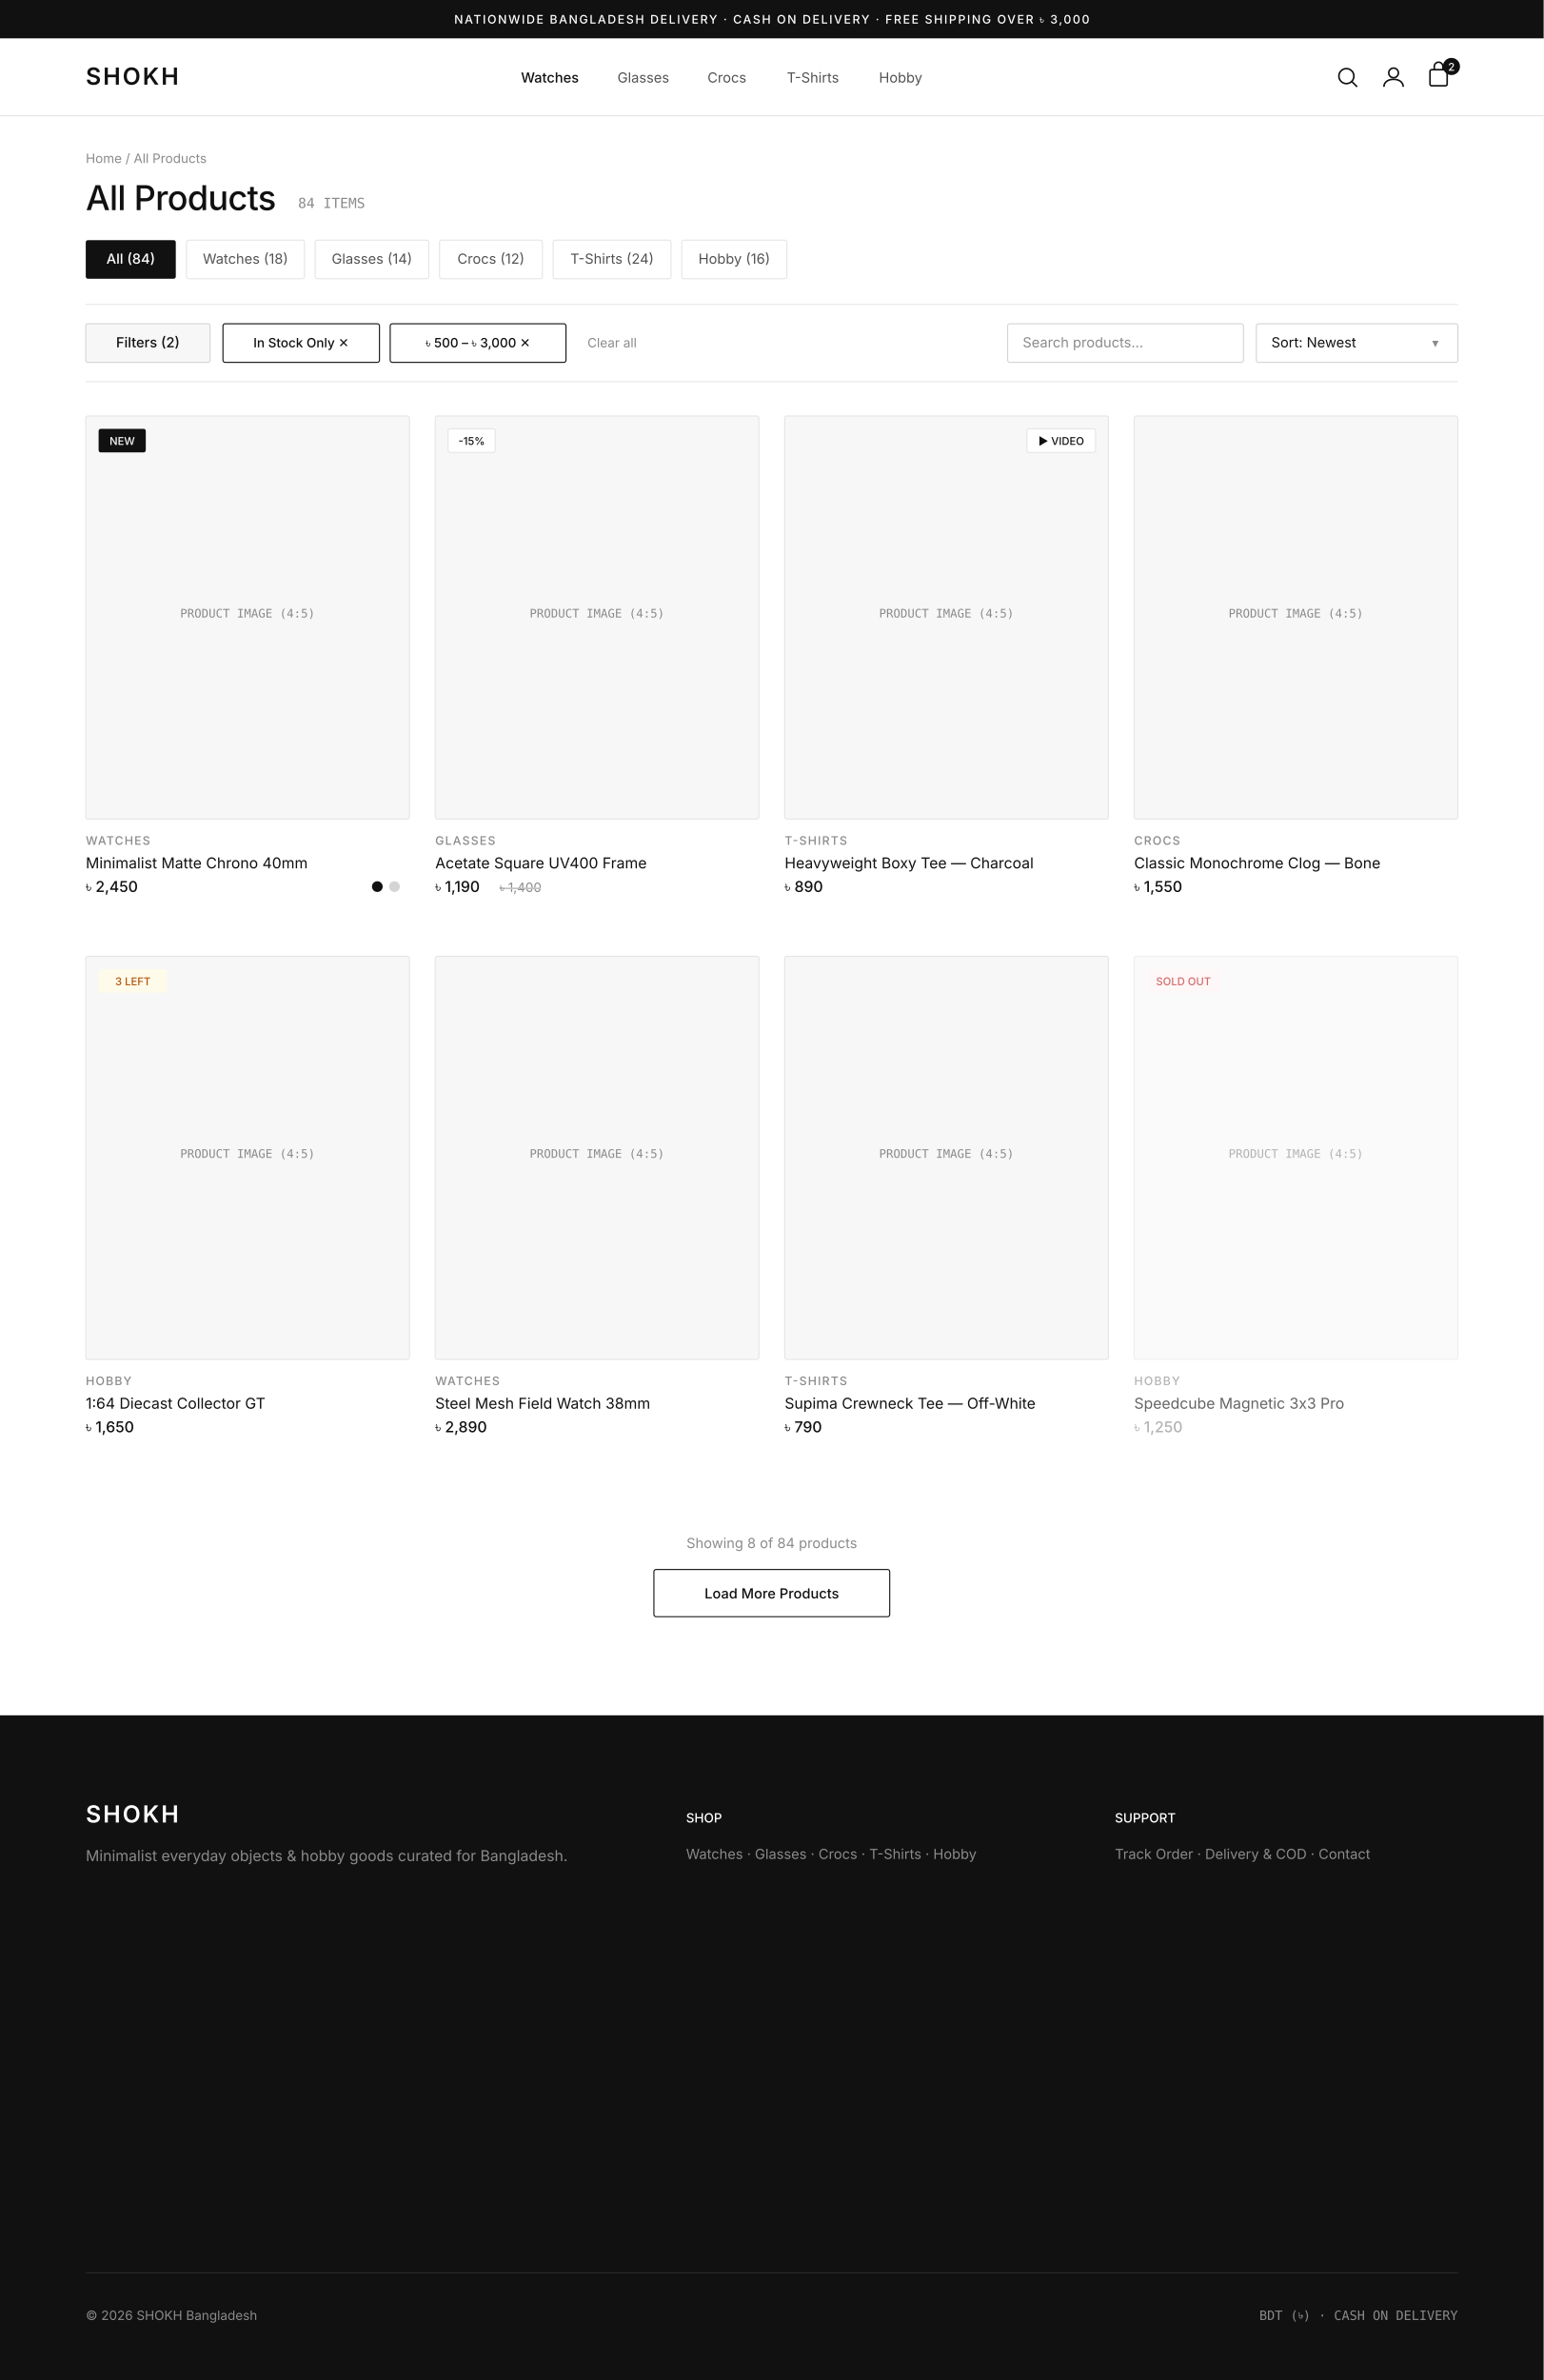
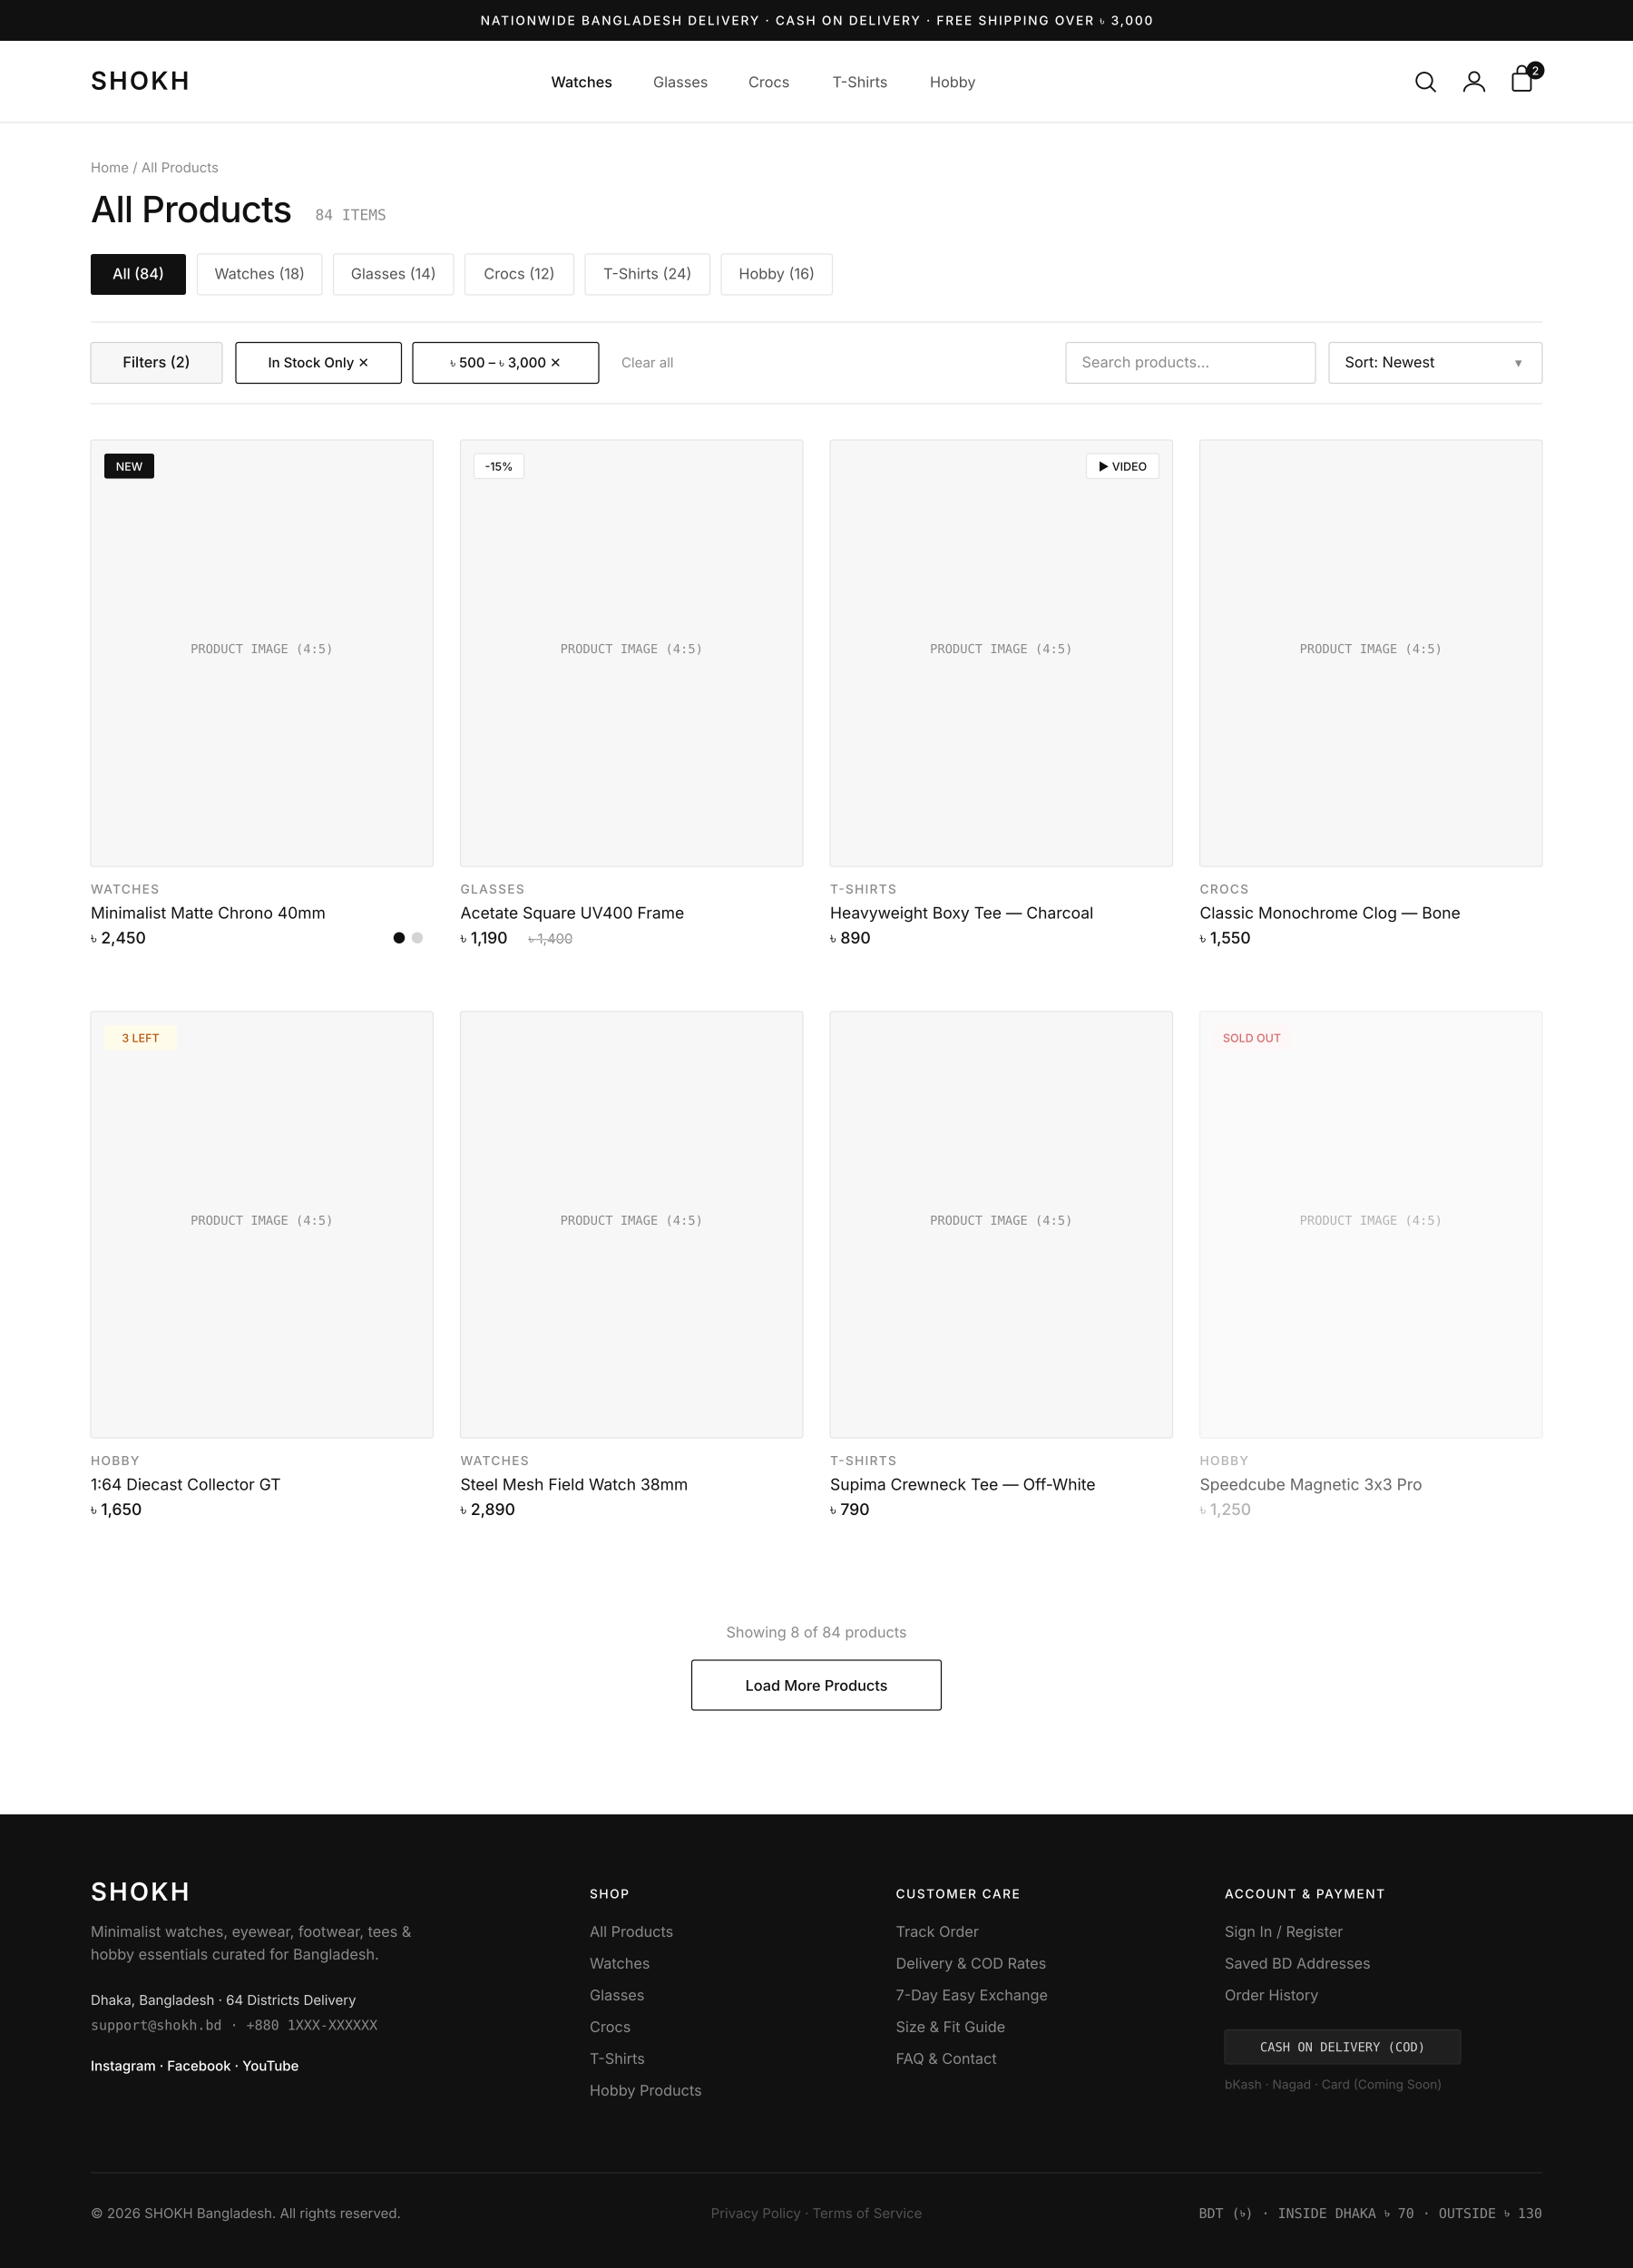
- <svg xmlns="http://www.w3.org/2000/svg" width="1440" height="2220" viewBox="0 0 1440 2220" fill="none">
-   <rect id="Products-Desktop-BG" width="1440" height="2220" fill="#FFFFFF" />
+ <svg xmlns="http://www.w3.org/2000/svg" width="1440" height="2000" viewBox="0 0 1440 2000" fill="none">
+   <rect id="Products-Desktop-BG" width="1440" height="2000" fill="#FFFFFF" />
  <g id="01-Announcement-Bar">
    <rect width="1440" height="36" fill="#111111" />
    <text x="720" y="22" text-anchor="middle" fill="#FFFFFF" font-family="Inter, sans-serif" font-size="11" font-weight="500" letter-spacing="1.4">NATIONWIDE BANGLADESH DELIVERY  ·  CASH ON DELIVERY  ·  FREE SHIPPING OVER ৳ 3,000</text>
  </g>
  <g id="02-Navbar">
    <rect y="36" width="1440" height="72" fill="#FFFFFF" />
    <line x1="0" y1="108" x2="1440" y2="108" stroke="#E5E5E5" />
    <text x="80" y="79" fill="#111111" font-family="Inter, sans-serif" font-size="22" font-weight="600" letter-spacing="1.8">SHOKH</text>
    <text x="486" y="77" fill="#111111" font-family="Inter, sans-serif" font-size="13" font-weight="500">Watches</text>
    <text x="576" y="77" fill="#525252" font-family="Inter, sans-serif" font-size="13">Glasses</text>
    <text x="660" y="77" fill="#525252" font-family="Inter, sans-serif" font-size="13">Crocs</text>
    <text x="734" y="77" fill="#525252" font-family="Inter, sans-serif" font-size="13">T-Shirts</text>
    <text x="820" y="77" fill="#525252" font-family="Inter, sans-serif" font-size="13">Hobby</text>
    <circle cx="1256" cy="71" r="7" stroke="#111111" stroke-width="1.5" />
    <line x1="1261" y1="76" x2="1266" y2="81" stroke="#111111" stroke-width="1.5" />
    <circle cx="1300" cy="68" r="4.5" stroke="#111111" stroke-width="1.5" />
    <path d="M1291 81C1291 76.5 1295 74 1300 74C1305 74 1309 76.5 1309 81" stroke="#111111" stroke-width="1.5" />
    <rect x="1334" y="65" width="16" height="15" rx="1.5" stroke="#111111" stroke-width="1.5" />
    <path d="M1338 65V62C1338 59.8 1339.8 58 1342 58C1344.2 58 1346 59.8 1346 62V65" stroke="#111111" stroke-width="1.5" />
    <circle cx="1354" cy="62" r="8" fill="#111111" />
    <text x="1354" y="66" text-anchor="middle" fill="#FFFFFF" font-family="Inter, sans-serif" font-size="10" font-weight="500">2</text>
  </g>
  <g id="03-Catalog-Header">
    <text x="80" y="152" fill="#8A8A8A" font-family="Inter, sans-serif" font-size="12">Home  /  All Products</text>
    <text x="80" y="196" fill="#111111" font-family="Inter, sans-serif" font-size="32" font-weight="500" letter-spacing="-0.6">All Products</text>
    <text x="278" y="194" fill="#8A8A8A" font-family="JetBrains Mono, monospace" font-size="13">84 ITEMS</text>
    <rect x="80" y="224" width="84" height="36" rx="2" fill="#111111" />
    <text x="122" y="246" text-anchor="middle" fill="#FFFFFF" font-family="Inter, sans-serif" font-size="13" font-weight="500">All (84)</text>
    <rect x="174" y="224" width="110" height="36" rx="2" fill="#FFFFFF" stroke="#E5E5E5" />
    <text x="229" y="246" text-anchor="middle" fill="#525252" font-family="Inter, sans-serif" font-size="13">Watches (18)</text>
    <rect x="294" y="224" width="106" height="36" rx="2" fill="#FFFFFF" stroke="#E5E5E5" />
    <text x="347" y="246" text-anchor="middle" fill="#525252" font-family="Inter, sans-serif" font-size="13">Glasses (14)</text>
    <rect x="410" y="224" width="96" height="36" rx="2" fill="#FFFFFF" stroke="#E5E5E5" />
    <text x="458" y="246" text-anchor="middle" fill="#525252" font-family="Inter, sans-serif" font-size="13">Crocs (12)</text>
    <rect x="516" y="224" width="110" height="36" rx="2" fill="#FFFFFF" stroke="#E5E5E5" />
    <text x="571" y="246" text-anchor="middle" fill="#525252" font-family="Inter, sans-serif" font-size="13">T-Shirts (24)</text>
    <rect x="636" y="224" width="98" height="36" rx="2" fill="#FFFFFF" stroke="#E5E5E5" />
    <text x="685" y="246" text-anchor="middle" fill="#525252" font-family="Inter, sans-serif" font-size="13">Hobby (16)</text>
  </g>
  <g id="04-Filter-Sort-Bar">
    <line x1="80" y1="284" x2="1360" y2="284" stroke="#E5E5E5" />
    <rect x="80" y="302" width="116" height="36" rx="2" fill="#F7F7F7" stroke="#D4D4D4" />
    <text x="138" y="324" text-anchor="middle" fill="#111111" font-family="Inter, sans-serif" font-size="13" font-weight="500">Filters (2)</text>
    <rect x="208" y="302" width="146" height="36" rx="2" fill="#FFFFFF" stroke="#111111" />
    <text x="281" y="324" text-anchor="middle" fill="#111111" font-family="Inter, sans-serif" font-size="12" font-weight="500">In Stock Only  ✕</text>
    <rect x="364" y="302" width="164" height="36" rx="2" fill="#FFFFFF" stroke="#111111" />
    <text x="446" y="324" text-anchor="middle" fill="#111111" font-family="Inter, sans-serif" font-size="12" font-weight="500">৳ 500 – ৳ 3,000  ✕</text>
    <text x="548" y="324" fill="#8A8A8A" font-family="Inter, sans-serif" font-size="12">Clear all</text>
    <rect x="940" y="302" width="220" height="36" rx="2" fill="#FFFFFF" stroke="#D4D4D4" />
    <text x="954" y="324" fill="#8A8A8A" font-family="Inter, sans-serif" font-size="13">Search products...</text>
    <rect x="1172" y="302" width="188" height="36" rx="2" fill="#FFFFFF" stroke="#D4D4D4" />
    <text x="1186" y="324" fill="#111111" font-family="Inter, sans-serif" font-size="13">Sort: Newest</text>
    <text x="1342" y="324" text-anchor="end" fill="#8A8A8A" font-family="Inter, sans-serif" font-size="12">▾</text>
    <line x1="80" y1="356" x2="1360" y2="356" stroke="#E5E5E5" />
  </g>
  <g id="05-Product-Grid">
    <g id="Grid-Card-1">
      <rect id="IMG-Grid-1" x="80" y="388" width="302" height="376" rx="2" fill="#F7F7F7" stroke="#E5E5E5" />
      <text x="231" y="576" text-anchor="middle" fill="#8A8A8A" font-family="JetBrains Mono, monospace" font-size="11">PRODUCT IMAGE (4:5)</text>
      <rect x="92" y="400" width="44" height="22" rx="2" fill="#111111" />
      <text x="114" y="415" text-anchor="middle" fill="#FFFFFF" font-family="Inter, sans-serif" font-size="10" font-weight="500">NEW</text>
      <text x="80" y="788" fill="#8A8A8A" font-family="Inter, sans-serif" font-size="11" font-weight="500" letter-spacing="1">WATCHES</text>
      <text x="80" y="810" fill="#111111" font-family="Inter, sans-serif" font-size="14">Minimalist Matte Chrono 40mm</text>
      <text x="80" y="832" fill="#111111" font-family="Inter, sans-serif" font-size="14" font-weight="500">৳ 2,450</text>
      <circle cx="352" cy="827" r="5" fill="#111111" />
      <circle cx="368" cy="827" r="5" fill="#D4D4D4" />
    </g>
    <g id="Grid-Card-2">
      <rect id="IMG-Grid-2" x="406" y="388" width="302" height="376" rx="2" fill="#F7F7F7" stroke="#E5E5E5" />
      <text x="557" y="576" text-anchor="middle" fill="#8A8A8A" font-family="JetBrains Mono, monospace" font-size="11">PRODUCT IMAGE (4:5)</text>
      <rect x="418" y="400" width="44" height="22" rx="2" fill="#FFFFFF" stroke="#E5E5E5" />
      <text x="440" y="415" text-anchor="middle" fill="#111111" font-family="Inter, sans-serif" font-size="10" font-weight="500">-15%</text>
      <text x="406" y="788" fill="#8A8A8A" font-family="Inter, sans-serif" font-size="11" font-weight="500" letter-spacing="1">GLASSES</text>
      <text x="406" y="810" fill="#111111" font-family="Inter, sans-serif" font-size="14">Acetate Square UV400 Frame</text>
      <text x="406" y="832" fill="#111111" font-family="Inter, sans-serif" font-size="14" font-weight="500">৳ 1,190</text>
      <text x="466" y="832" fill="#8A8A8A" font-family="Inter, sans-serif" font-size="12" text-decoration="line-through">৳ 1,400</text>
    </g>
    <g id="Grid-Card-3">
      <rect id="IMG-Grid-3" x="732" y="388" width="302" height="376" rx="2" fill="#F7F7F7" stroke="#E5E5E5" />
      <text x="883" y="576" text-anchor="middle" fill="#8A8A8A" font-family="JetBrains Mono, monospace" font-size="11">PRODUCT IMAGE (4:5)</text>
      <rect x="958" y="400" width="64" height="22" rx="2" fill="#FFFFFF" stroke="#E5E5E5" />
      <text x="990" y="415" text-anchor="middle" fill="#111111" font-family="Inter, sans-serif" font-size="10" font-weight="500">▶ VIDEO</text>
      <text x="732" y="788" fill="#8A8A8A" font-family="Inter, sans-serif" font-size="11" font-weight="500" letter-spacing="1">T-SHIRTS</text>
      <text x="732" y="810" fill="#111111" font-family="Inter, sans-serif" font-size="14">Heavyweight Boxy Tee — Charcoal</text>
      <text x="732" y="832" fill="#111111" font-family="Inter, sans-serif" font-size="14" font-weight="500">৳ 890</text>
    </g>
    <g id="Grid-Card-4">
      <rect id="IMG-Grid-4" x="1058" y="388" width="302" height="376" rx="2" fill="#F7F7F7" stroke="#E5E5E5" />
      <text x="1209" y="576" text-anchor="middle" fill="#8A8A8A" font-family="JetBrains Mono, monospace" font-size="11">PRODUCT IMAGE (4:5)</text>
      <text x="1058" y="788" fill="#8A8A8A" font-family="Inter, sans-serif" font-size="11" font-weight="500" letter-spacing="1">CROCS</text>
      <text x="1058" y="810" fill="#111111" font-family="Inter, sans-serif" font-size="14">Classic Monochrome Clog — Bone</text>
      <text x="1058" y="832" fill="#111111" font-family="Inter, sans-serif" font-size="14" font-weight="500">৳ 1,550</text>
    </g>
    <g id="Grid-Card-5">
      <rect id="IMG-Grid-5" x="80" y="892" width="302" height="376" rx="2" fill="#F7F7F7" stroke="#E5E5E5" />
      <text x="231" y="1080" text-anchor="middle" fill="#8A8A8A" font-family="JetBrains Mono, monospace" font-size="11">PRODUCT IMAGE (4:5)</text>
      <rect x="92" y="904" width="64" height="22" rx="2" fill="#FFFBEB" />
      <text x="124" y="919" text-anchor="middle" fill="#B45309" font-family="Inter, sans-serif" font-size="10" font-weight="500">3 LEFT</text>
      <text x="80" y="1292" fill="#8A8A8A" font-family="Inter, sans-serif" font-size="11" font-weight="500" letter-spacing="1">HOBBY</text>
      <text x="80" y="1314" fill="#111111" font-family="Inter, sans-serif" font-size="14">1:64 Diecast Collector GT</text>
      <text x="80" y="1336" fill="#111111" font-family="Inter, sans-serif" font-size="14" font-weight="500">৳ 1,650</text>
    </g>
    <g id="Grid-Card-6">
      <rect id="IMG-Grid-6" x="406" y="892" width="302" height="376" rx="2" fill="#F7F7F7" stroke="#E5E5E5" />
      <text x="557" y="1080" text-anchor="middle" fill="#8A8A8A" font-family="JetBrains Mono, monospace" font-size="11">PRODUCT IMAGE (4:5)</text>
      <text x="406" y="1292" fill="#8A8A8A" font-family="Inter, sans-serif" font-size="11" font-weight="500" letter-spacing="1">WATCHES</text>
      <text x="406" y="1314" fill="#111111" font-family="Inter, sans-serif" font-size="14">Steel Mesh Field Watch 38mm</text>
      <text x="406" y="1336" fill="#111111" font-family="Inter, sans-serif" font-size="14" font-weight="500">৳ 2,890</text>
    </g>
    <g id="Grid-Card-7">
      <rect id="IMG-Grid-7" x="732" y="892" width="302" height="376" rx="2" fill="#F7F7F7" stroke="#E5E5E5" />
      <text x="883" y="1080" text-anchor="middle" fill="#8A8A8A" font-family="JetBrains Mono, monospace" font-size="11">PRODUCT IMAGE (4:5)</text>
      <text x="732" y="1292" fill="#8A8A8A" font-family="Inter, sans-serif" font-size="11" font-weight="500" letter-spacing="1">T-SHIRTS</text>
      <text x="732" y="1314" fill="#111111" font-family="Inter, sans-serif" font-size="14">Supima Crewneck Tee — Off-White</text>
      <text x="732" y="1336" fill="#111111" font-family="Inter, sans-serif" font-size="14" font-weight="500">৳ 790</text>
    </g>
    <g id="Grid-Card-8" opacity="0.65">
      <rect id="IMG-Grid-8" x="1058" y="892" width="302" height="376" rx="2" fill="#F7F7F7" stroke="#E5E5E5" />
      <text x="1209" y="1080" text-anchor="middle" fill="#8A8A8A" font-family="JetBrains Mono, monospace" font-size="11">PRODUCT IMAGE (4:5)</text>
      <rect x="1070" y="904" width="68" height="22" rx="2" fill="#FEF2F2" />
      <text x="1104" y="919" text-anchor="middle" fill="#B91C1C" font-family="Inter, sans-serif" font-size="10" font-weight="500">SOLD OUT</text>
      <text x="1058" y="1292" fill="#8A8A8A" font-family="Inter, sans-serif" font-size="11" font-weight="500" letter-spacing="1">HOBBY</text>
      <text x="1058" y="1314" fill="#111111" font-family="Inter, sans-serif" font-size="14">Speedcube Magnetic 3x3 Pro</text>
      <text x="1058" y="1336" fill="#8A8A8A" font-family="Inter, sans-serif" font-size="14" font-weight="500">৳ 1,250</text>
    </g>
  </g>
  <g id="06-Pagination">
    <text x="720" y="1444" text-anchor="middle" fill="#8A8A8A" font-family="Inter, sans-serif" font-size="13">Showing 8 of 84 products</text>
    <rect x="610" y="1464" width="220" height="44" rx="2" fill="#FFFFFF" stroke="#111111" />
    <text x="720" y="1491" text-anchor="middle" fill="#111111" font-family="Inter, sans-serif" font-size="13" font-weight="500">Load More Products</text>
  </g>
-   <g id="07-Footer">
-     <rect y="1600" width="1440" height="620" fill="#111111" />
-     <text x="80" y="1700" fill="#FFFFFF" font-family="Inter, sans-serif" font-size="22" font-weight="600" letter-spacing="1.8">SHOKH</text>
-     <text x="80" y="1736" fill="#8A8A8A" font-family="Inter, sans-serif" font-size="14">Minimalist everyday objects &amp; hobby goods curated for Bangladesh.</text>
-     <text x="640" y="1700" fill="#FFFFFF" font-family="Inter, sans-serif" font-size="12" font-weight="500">SHOP</text>
-     <text x="640" y="1734" fill="#8A8A8A" font-family="Inter, sans-serif" font-size="13">Watches · Glasses · Crocs · T-Shirts · Hobby</text>
-     <text x="1040" y="1700" fill="#FFFFFF" font-family="Inter, sans-serif" font-size="12" font-weight="500">SUPPORT</text>
-     <text x="1040" y="1734" fill="#8A8A8A" font-family="Inter, sans-serif" font-size="13">Track Order · Delivery &amp; COD · Contact</text>
-     <line x1="80" y1="2120" x2="1360" y2="2120" stroke="#2A2A2A" />
-     <text x="80" y="2164" fill="#8A8A8A" font-family="Inter, sans-serif" font-size="12">© 2026 SHOKH Bangladesh</text>
-     <text x="1360" y="2164" text-anchor="end" fill="#8A8A8A" font-family="JetBrains Mono, monospace" font-size="12">BDT (৳) · CASH ON DELIVERY</text>
+   <g id="07-Footer" transform="translate(0, 1600)">
+     <rect width="1440" height="400" fill="#111111" />
+     <text x="80" y="76" fill="#FFFFFF" font-family="Inter, sans-serif" font-size="22" font-weight="600" letter-spacing="1.8">SHOKH</text>
+     <text x="80" y="108" fill="#8A8A8A" font-family="Inter, sans-serif" font-size="13">Minimalist watches, eyewear, footwear, tees &amp;</text>
+     <text x="80" y="128" fill="#8A8A8A" font-family="Inter, sans-serif" font-size="13">hobby essentials curated for Bangladesh.</text>
+     <text x="80" y="168" fill="#D4D4D4" font-family="Inter, sans-serif" font-size="12">Dhaka, Bangladesh · 64 Districts Delivery</text>
+     <text x="80" y="190" fill="#8A8A8A" font-family="JetBrains Mono, monospace" font-size="12">support@shokh.bd  ·  +880 1XXX-XXXXXX</text>
+     <text x="80" y="226" fill="#FFFFFF" font-family="Inter, sans-serif" font-size="12" font-weight="500">Instagram   ·   Facebook   ·   YouTube</text>
+     <text x="520" y="74" fill="#FFFFFF" font-family="Inter, sans-serif" font-size="11" font-weight="500" letter-spacing="1.2">SHOP</text>
+     <text x="520" y="108" fill="#8A8A8A" font-family="Inter, sans-serif" font-size="13">All Products</text>
+     <text x="520" y="136" fill="#8A8A8A" font-family="Inter, sans-serif" font-size="13">Watches</text>
+     <text x="520" y="164" fill="#8A8A8A" font-family="Inter, sans-serif" font-size="13">Glasses</text>
+     <text x="520" y="192" fill="#8A8A8A" font-family="Inter, sans-serif" font-size="13">Crocs</text>
+     <text x="520" y="220" fill="#8A8A8A" font-family="Inter, sans-serif" font-size="13">T-Shirts</text>
+     <text x="520" y="248" fill="#8A8A8A" font-family="Inter, sans-serif" font-size="13">Hobby Products</text>
+     <text x="790" y="74" fill="#FFFFFF" font-family="Inter, sans-serif" font-size="11" font-weight="500" letter-spacing="1.2">CUSTOMER CARE</text>
+     <text x="790" y="108" fill="#8A8A8A" font-family="Inter, sans-serif" font-size="13">Track Order</text>
+     <text x="790" y="136" fill="#8A8A8A" font-family="Inter, sans-serif" font-size="13">Delivery &amp; COD Rates</text>
+     <text x="790" y="164" fill="#8A8A8A" font-family="Inter, sans-serif" font-size="13">7-Day Easy Exchange</text>
+     <text x="790" y="192" fill="#8A8A8A" font-family="Inter, sans-serif" font-size="13">Size &amp; Fit Guide</text>
+     <text x="790" y="220" fill="#8A8A8A" font-family="Inter, sans-serif" font-size="13">FAQ &amp; Contact</text>
+     <text x="1080" y="74" fill="#FFFFFF" font-family="Inter, sans-serif" font-size="11" font-weight="500" letter-spacing="1.2">ACCOUNT &amp; PAYMENT</text>
+     <text x="1080" y="108" fill="#8A8A8A" font-family="Inter, sans-serif" font-size="13">Sign In / Register</text>
+     <text x="1080" y="136" fill="#8A8A8A" font-family="Inter, sans-serif" font-size="13">Saved BD Addresses</text>
+     <text x="1080" y="164" fill="#8A8A8A" font-family="Inter, sans-serif" font-size="13">Order History</text>
+     <rect x="1080" y="190" width="208" height="30" rx="2" fill="#1F1F1F" stroke="#2A2A2A" />
+     <text x="1184" y="209" text-anchor="middle" fill="#D4D4D4" font-family="JetBrains Mono, monospace" font-size="11">CASH ON DELIVERY (COD)</text>
+     <text x="1080" y="242" fill="#525252" font-family="Inter, sans-serif" font-size="11">bKash · Nagad · Card (Coming Soon)</text>
+     <line x1="80" y1="316" x2="1360" y2="316" stroke="#2A2A2A" />
+     <text x="80" y="356" fill="#8A8A8A" font-family="Inter, sans-serif" font-size="12">© 2026 SHOKH Bangladesh. All rights reserved.</text>
+     <text x="720" y="356" text-anchor="middle" fill="#525252" font-family="Inter, sans-serif" font-size="12">Privacy Policy  ·  Terms of Service</text>
+     <text x="1360" y="356" text-anchor="end" fill="#8A8A8A" font-family="JetBrains Mono, monospace" font-size="12">BDT (৳) · INSIDE DHAKA ৳ 70 · OUTSIDE ৳ 130</text>
  </g>
</svg>
